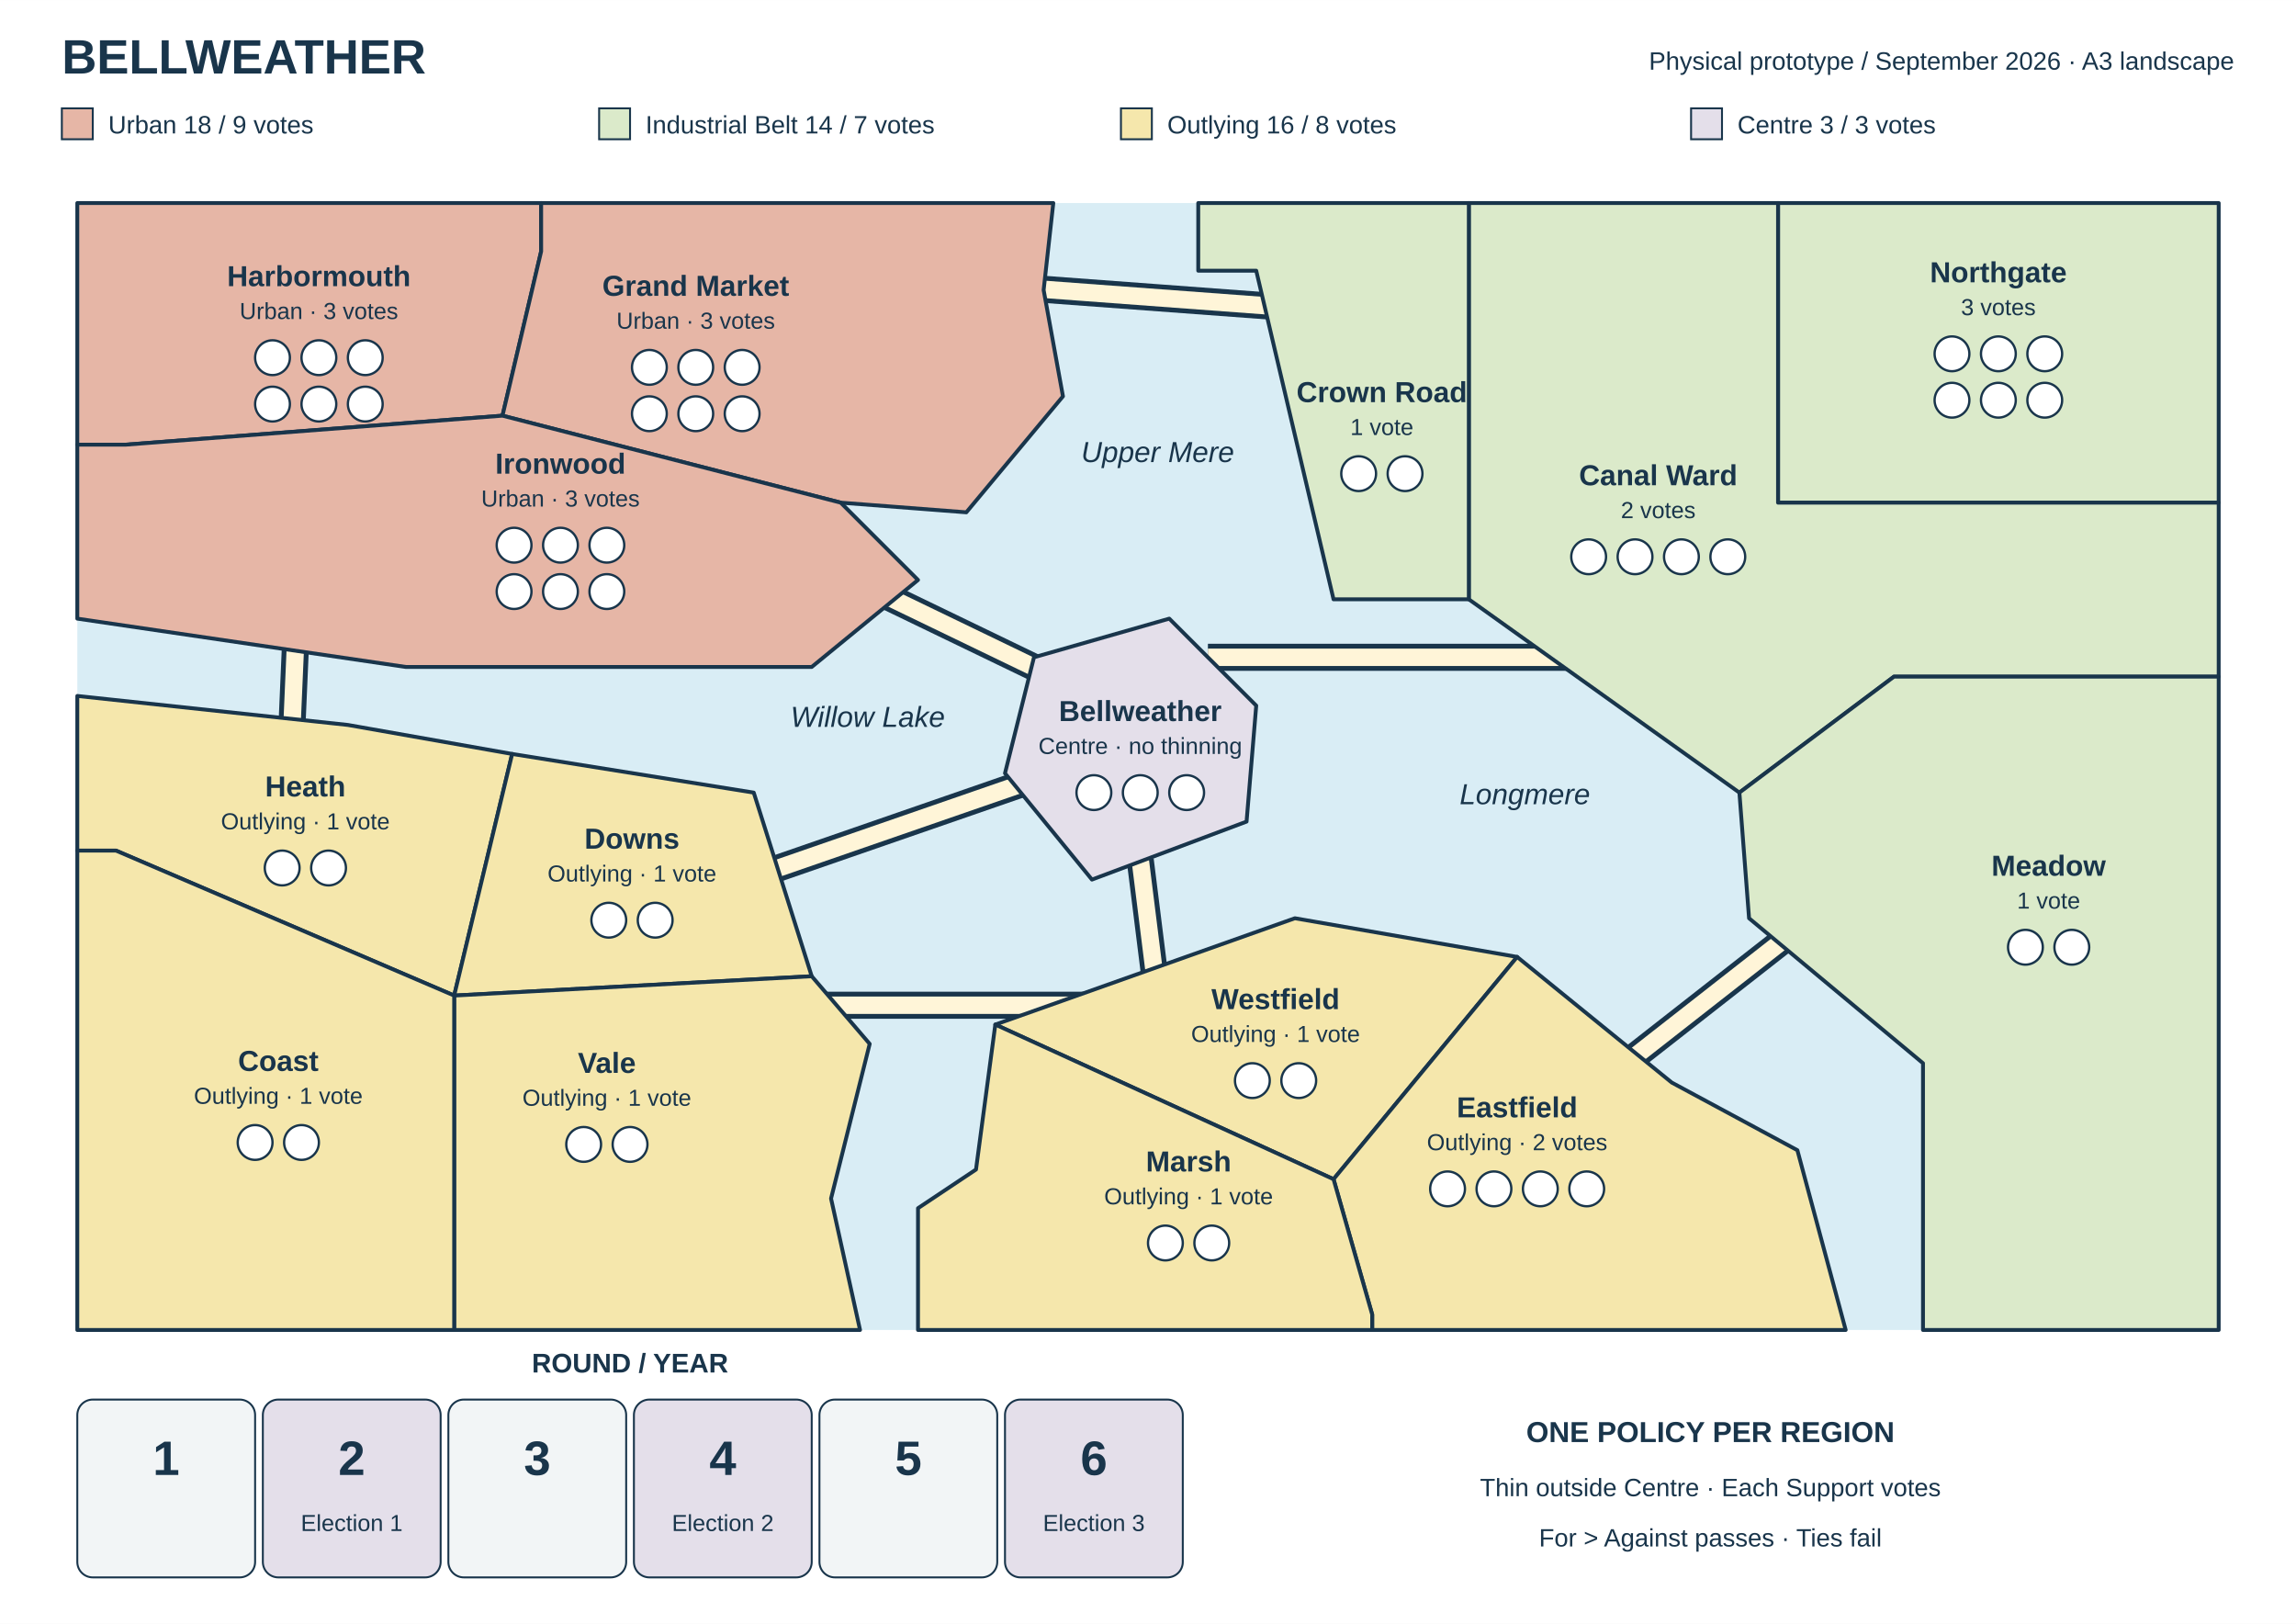
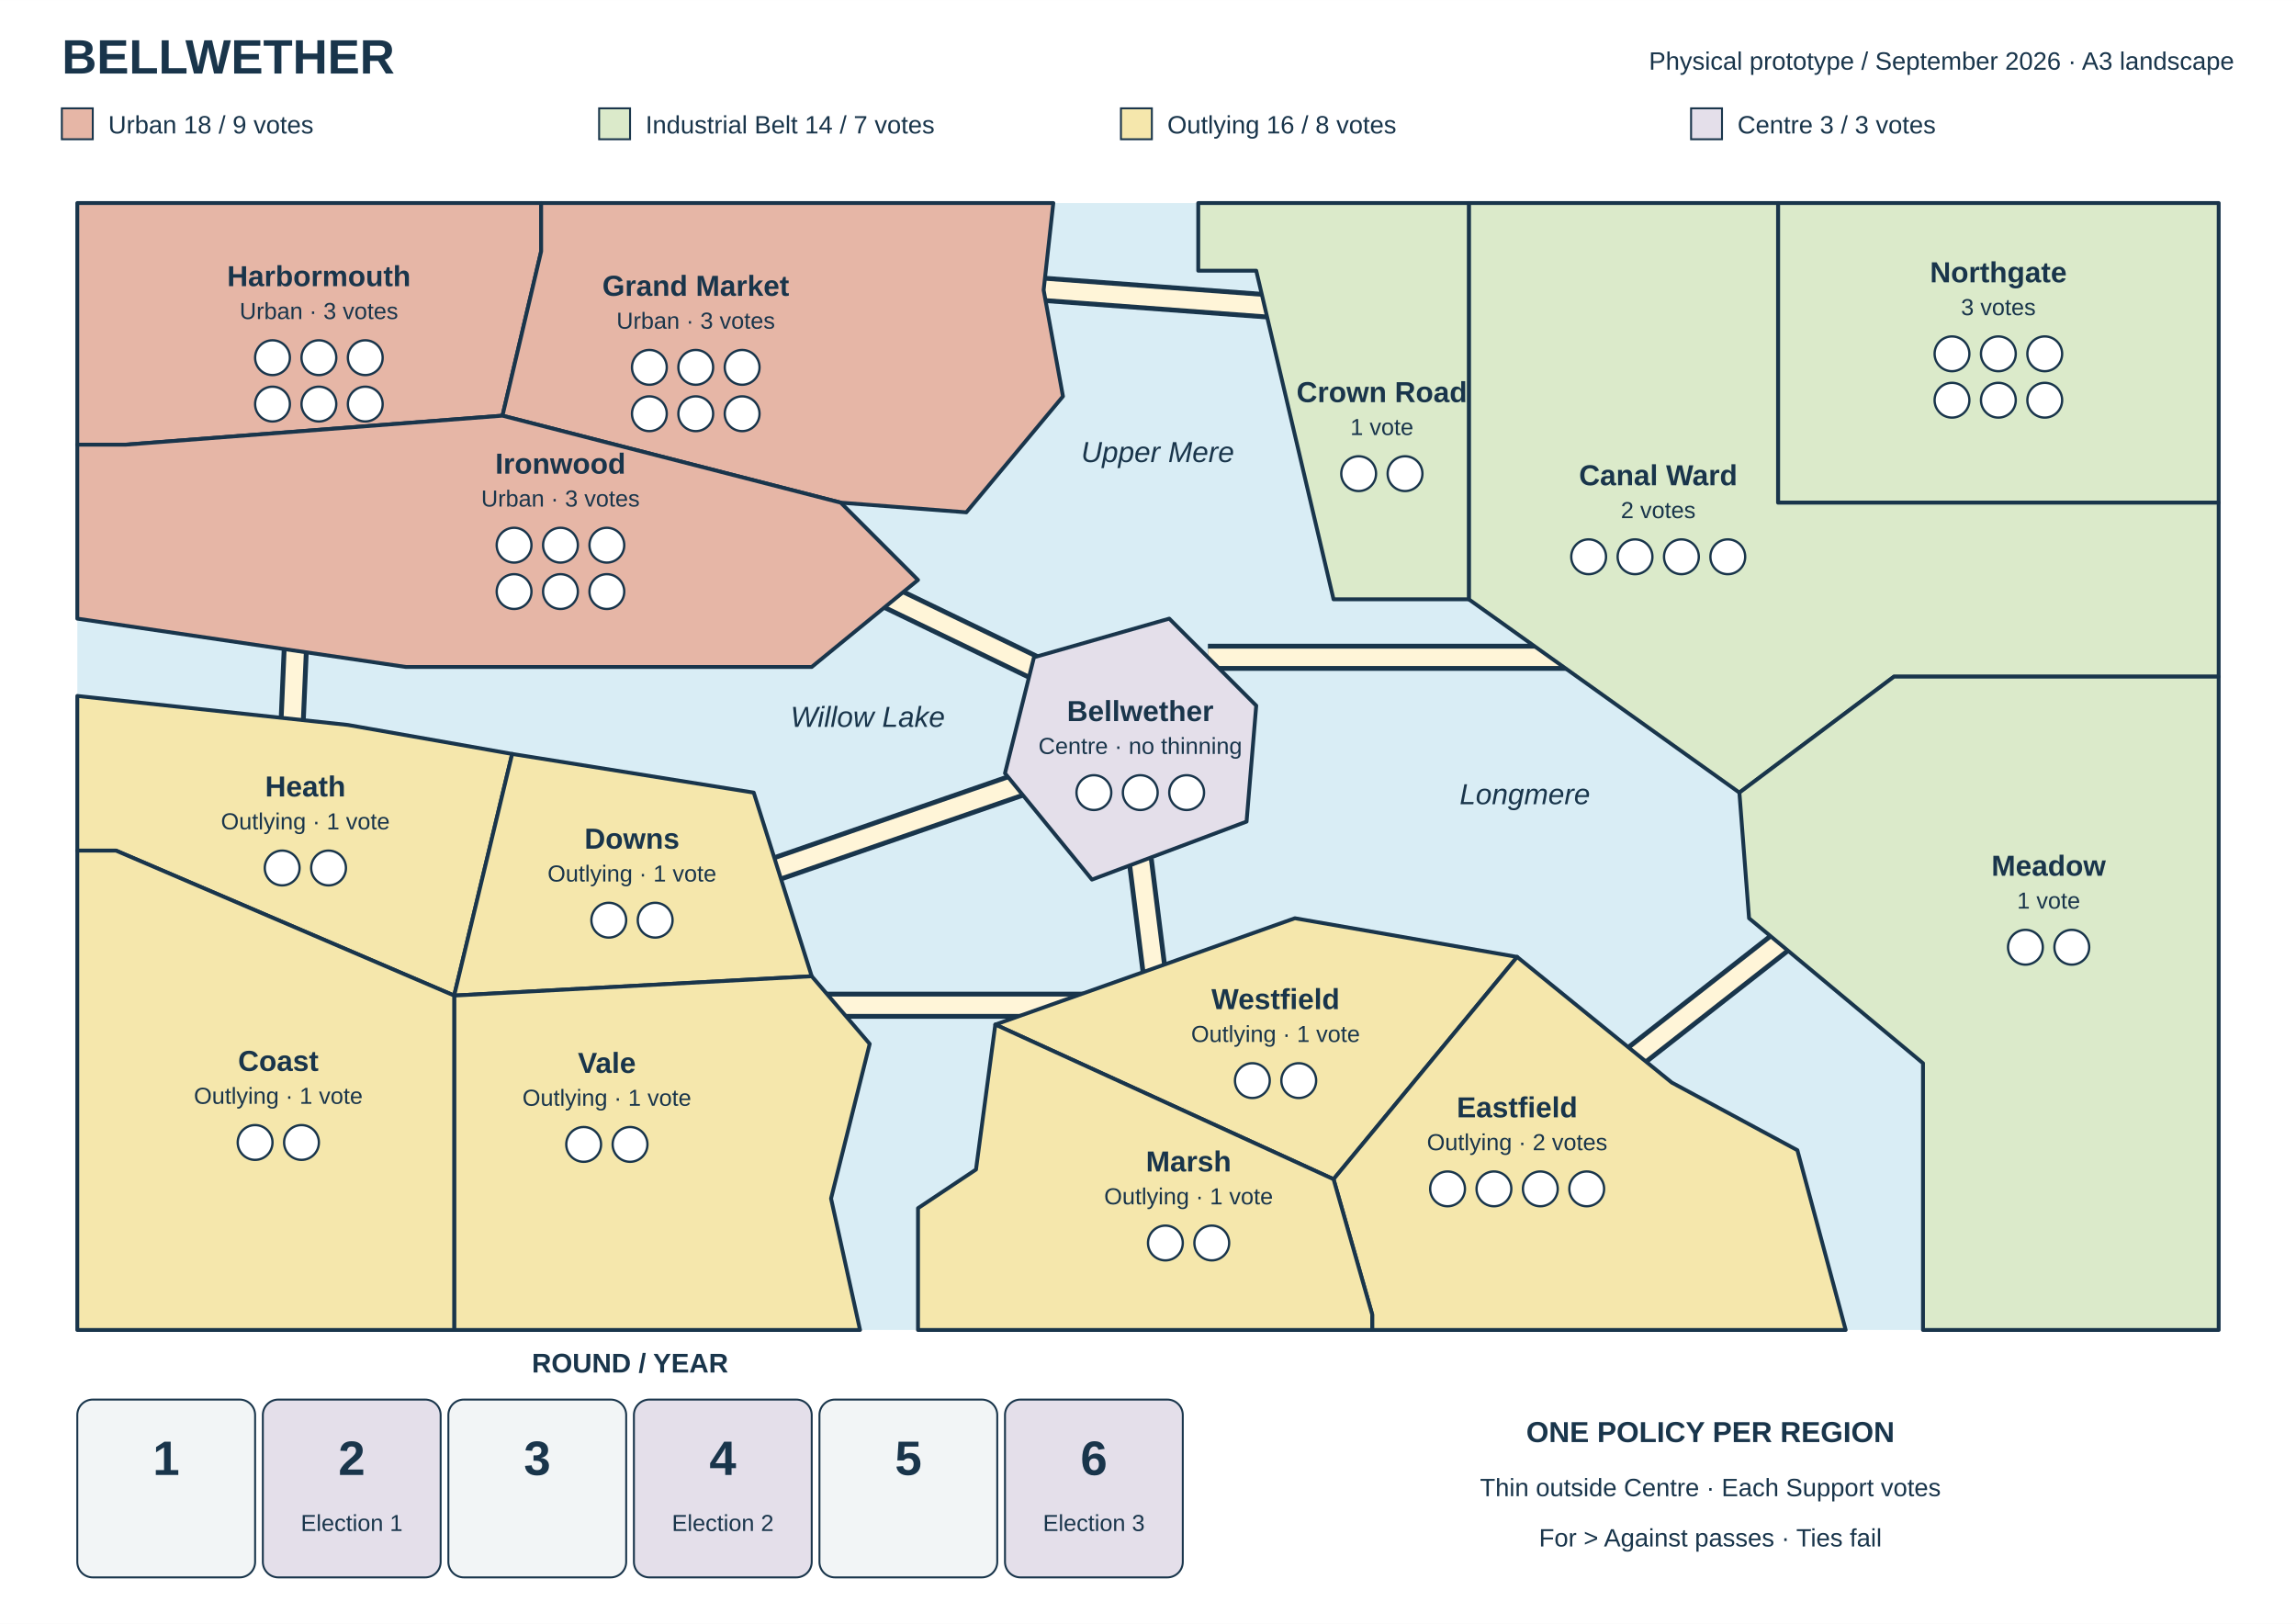
<svg xmlns="http://www.w3.org/2000/svg" width="420mm" height="297mm" viewBox="0 0 1188 840" role="img" aria-labelledby="title desc">
  <style>text{font-family:Arial,sans-serif;fill:#19354b}.name{font-size:15px;font-weight:700}.detail{font-size:12px}</style>
  <rect width="1188" height="840" fill="white" />
-   <text x="32" y="38" font-size="25" font-weight="700">BELLWEATHER</text>
+   <text x="32" y="38" font-size="25" font-weight="700">BELLWETHER</text>
  <text x="1156" y="36" text-anchor="end" font-size="13">Physical prototype / September 2026 · A3 landscape</text>
  <rect x="32" y="56" width="16" height="16" fill="#e6b6a6" stroke="#19354b" />
  <text x="56" y="69" font-size="13">Urban 18 / 9 votes</text>
  <rect x="310" y="56" width="16" height="16" fill="#dbeaca" stroke="#19354b" />
  <text x="334" y="69" font-size="13">Industrial Belt 14 / 7 votes</text>
  <rect x="580" y="56" width="16" height="16" fill="#f5e7ac" stroke="#19354b" />
  <text x="604" y="69" font-size="13">Outlying 16 / 8 votes</text>
  <rect x="875" y="56" width="16" height="16" fill="#e4dfea" stroke="#19354b" />
  <text x="899" y="69" font-size="13">Centre 3 / 3 votes</text>
  <rect x="40" y="105" width="1108" height="583" fill="#d9edf5" />
  <g data-bridge="B-F">
    <path d="M 410,140 L 680,160" stroke="#19354b" stroke-width="14" />
    <path d="M 410,140 L 680,160" stroke="#fff5d8" stroke-width="9" />
  </g>
  <g data-bridge="H-J">
    <path d="M 950,465 L 835,555" stroke="#19354b" stroke-width="14" />
    <path d="M 950,465 L 835,555" stroke="#fff5d8" stroke-width="9" />
  </g>
  <g data-bridge="I-N">
    <path d="M 580,520 L 405,520" stroke="#19354b" stroke-width="14" />
    <path d="M 580,520 L 405,520" stroke="#fff5d8" stroke-width="9" />
  </g>
  <g data-bridge="L-C">
    <path d="M 150,400 L 155,285" stroke="#19354b" stroke-width="14" />
    <path d="M 150,400 L 155,285" stroke="#fff5d8" stroke-width="9" />
  </g>
  <g data-bridge="C-X">
    <path d="M 400,280 L 545,350" stroke="#19354b" stroke-width="14" />
    <path d="M 400,280 L 545,350" stroke="#fff5d8" stroke-width="9" />
  </g>
  <g data-bridge="E-X">
    <path d="M 830,340 L 625,340" stroke="#19354b" stroke-width="14" />
    <path d="M 830,340 L 625,340" stroke="#fff5d8" stroke-width="9" />
  </g>
  <g data-bridge="I-X">
    <path d="M 600,525 L 590,445" stroke="#19354b" stroke-width="14" />
    <path d="M 600,525 L 590,445" stroke="#fff5d8" stroke-width="9" />
  </g>
  <g data-bridge="M-X">
    <path d="M 400,450 L 530,405" stroke="#19354b" stroke-width="14" />
    <path d="M 400,450 L 530,405" stroke="#fff5d8" stroke-width="9" />
  </g>
  <g data-district="A">
    <polygon points="260.0,215.0 65.0,230.0 40.0,230.0 40.0,105.0 280.0,105.0 280.0,130.0" fill="#e6b6a6" stroke="#19354b" stroke-width="2" stroke-linejoin="round" />
    <text class="name" x="165" y="148" text-anchor="middle">Harbormouth</text>
    <text class="detail" x="165" y="165" text-anchor="middle">Urban · 3 votes</text>
    <circle cx="141.0" cy="185" r="9" fill="white" stroke="#19354b" stroke-width="1.2" />
    <circle cx="165.0" cy="185" r="9" fill="white" stroke="#19354b" stroke-width="1.2" />
    <circle cx="189.0" cy="185" r="9" fill="white" stroke="#19354b" stroke-width="1.2" />
    <circle cx="141.0" cy="209" r="9" fill="white" stroke="#19354b" stroke-width="1.2" />
    <circle cx="165.0" cy="209" r="9" fill="white" stroke="#19354b" stroke-width="1.2" />
    <circle cx="189.0" cy="209" r="9" fill="white" stroke="#19354b" stroke-width="1.2" />
  </g>
  <g data-district="B">
    <polygon points="260.0,215.0 280.0,130.0 280.0,105.0 545.0,105.0 540.0,150.0 550.0,205.0 500.0,265.0 435.0,260.0" fill="#e6b6a6" stroke="#19354b" stroke-width="2" stroke-linejoin="round" />
    <text class="name" x="360" y="153" text-anchor="middle">Grand Market</text>
    <text class="detail" x="360" y="170" text-anchor="middle">Urban · 3 votes</text>
    <circle cx="336.0" cy="190" r="9" fill="white" stroke="#19354b" stroke-width="1.2" />
    <circle cx="360.0" cy="190" r="9" fill="white" stroke="#19354b" stroke-width="1.2" />
    <circle cx="384.0" cy="190" r="9" fill="white" stroke="#19354b" stroke-width="1.2" />
    <circle cx="336.0" cy="214" r="9" fill="white" stroke="#19354b" stroke-width="1.2" />
    <circle cx="360.0" cy="214" r="9" fill="white" stroke="#19354b" stroke-width="1.2" />
    <circle cx="384.0" cy="214" r="9" fill="white" stroke="#19354b" stroke-width="1.2" />
  </g>
  <g data-district="C">
    <polygon points="260.0,215.0 435.0,260.0 475.0,300.0 420.0,345.0 210.0,345.0 40.0,320.0 40.0,230.0 65.0,230.0" fill="#e6b6a6" stroke="#19354b" stroke-width="2" stroke-linejoin="round" />
    <text class="name" x="290" y="245" text-anchor="middle">Ironwood</text>
    <text class="detail" x="290" y="262" text-anchor="middle">Urban · 3 votes</text>
    <circle cx="266.0" cy="282" r="9" fill="white" stroke="#19354b" stroke-width="1.2" />
    <circle cx="290.0" cy="282" r="9" fill="white" stroke="#19354b" stroke-width="1.2" />
    <circle cx="314.0" cy="282" r="9" fill="white" stroke="#19354b" stroke-width="1.2" />
    <circle cx="266.0" cy="306" r="9" fill="white" stroke="#19354b" stroke-width="1.2" />
    <circle cx="290.0" cy="306" r="9" fill="white" stroke="#19354b" stroke-width="1.2" />
    <circle cx="314.0" cy="306" r="9" fill="white" stroke="#19354b" stroke-width="1.2" />
  </g>
  <g data-district="D">
    <polygon points="920.0,105.0 1148.0,105.0 1148.0,260.0 920.0,260.0" fill="#dbeaca" stroke="#19354b" stroke-width="2" stroke-linejoin="round" />
    <text class="name" x="1034" y="146" text-anchor="middle">Northgate</text>
    <text class="detail" x="1034" y="163" text-anchor="middle">3 votes</text>
    <circle cx="1010.0" cy="183" r="9" fill="white" stroke="#19354b" stroke-width="1.2" />
    <circle cx="1034.0" cy="183" r="9" fill="white" stroke="#19354b" stroke-width="1.2" />
    <circle cx="1058.0" cy="183" r="9" fill="white" stroke="#19354b" stroke-width="1.2" />
    <circle cx="1010.0" cy="207" r="9" fill="white" stroke="#19354b" stroke-width="1.2" />
    <circle cx="1034.0" cy="207" r="9" fill="white" stroke="#19354b" stroke-width="1.2" />
    <circle cx="1058.0" cy="207" r="9" fill="white" stroke="#19354b" stroke-width="1.2" />
  </g>
  <g data-district="E">
    <polygon points="760.0,105.0 920.0,105.0 920.0,260.0 1148.0,260.0 1148.0,350.0 980.0,350.0 900.0,410.0 760.0,310.0" fill="#dbeaca" stroke="#19354b" stroke-width="2" stroke-linejoin="round" />
    <text class="name" x="858" y="251" text-anchor="middle">Canal Ward</text>
    <text class="detail" x="858" y="268" text-anchor="middle">2 votes</text>
    <circle cx="822.0" cy="288" r="9" fill="white" stroke="#19354b" stroke-width="1.2" />
    <circle cx="846.0" cy="288" r="9" fill="white" stroke="#19354b" stroke-width="1.2" />
    <circle cx="870.0" cy="288" r="9" fill="white" stroke="#19354b" stroke-width="1.2" />
    <circle cx="894.0" cy="288" r="9" fill="white" stroke="#19354b" stroke-width="1.2" />
  </g>
  <g data-district="F">
    <polygon points="620.0,105.0 760.0,105.0 760.0,310.0 690.0,310.0 650.0,140.0 620.0,140.0" fill="#dbeaca" stroke="#19354b" stroke-width="2" stroke-linejoin="round" />
    <text class="name" x="715" y="208" text-anchor="middle">Crown Road</text>
    <text class="detail" x="715" y="225" text-anchor="middle">1 vote</text>
    <circle cx="703.0" cy="245" r="9" fill="white" stroke="#19354b" stroke-width="1.2" />
    <circle cx="727.0" cy="245" r="9" fill="white" stroke="#19354b" stroke-width="1.2" />
  </g>
  <g data-district="H">
    <polygon points="980.0,350.0 1148.0,350.0 1148.0,688.0 995.0,688.0 995.0,550.0 905.0,475.0 900.0,410.0" fill="#dbeaca" stroke="#19354b" stroke-width="2" stroke-linejoin="round" />
    <text class="name" x="1060" y="453" text-anchor="middle">Meadow</text>
    <text class="detail" x="1060" y="470" text-anchor="middle">1 vote</text>
    <circle cx="1048.0" cy="490" r="9" fill="white" stroke="#19354b" stroke-width="1.2" />
    <circle cx="1072.0" cy="490" r="9" fill="white" stroke="#19354b" stroke-width="1.2" />
  </g>
  <g data-district="I">
    <polygon points="690.0,610.0 515.0,530.0 670.0,475.0 785.0,495.0" fill="#f5e7ac" stroke="#19354b" stroke-width="2" stroke-linejoin="round" />
    <text class="name" x="660" y="522" text-anchor="middle">Westfield</text>
    <text class="detail" x="660" y="539" text-anchor="middle">Outlying · 1 vote</text>
    <circle cx="648.0" cy="559" r="9" fill="white" stroke="#19354b" stroke-width="1.2" />
    <circle cx="672.0" cy="559" r="9" fill="white" stroke="#19354b" stroke-width="1.2" />
  </g>
  <g data-district="J">
    <polygon points="690.0,610.0 785.0,495.0 865.0,560.0 930.0,595.0 955.0,688.0 710.0,688.0 710.0,680.0" fill="#f5e7ac" stroke="#19354b" stroke-width="2" stroke-linejoin="round" />
    <text class="name" x="785" y="578" text-anchor="middle">Eastfield</text>
    <text class="detail" x="785" y="595" text-anchor="middle">Outlying · 2 votes</text>
    <circle cx="749.0" cy="615" r="9" fill="white" stroke="#19354b" stroke-width="1.2" />
    <circle cx="773.0" cy="615" r="9" fill="white" stroke="#19354b" stroke-width="1.2" />
    <circle cx="797.0" cy="615" r="9" fill="white" stroke="#19354b" stroke-width="1.2" />
    <circle cx="821.0" cy="615" r="9" fill="white" stroke="#19354b" stroke-width="1.2" />
  </g>
  <g data-district="K">
    <polygon points="690.0,610.0 710.0,680.0 710.0,688.0 475.0,688.0 475.0,625.0 505.0,605.0 515.0,530.0" fill="#f5e7ac" stroke="#19354b" stroke-width="2" stroke-linejoin="round" />
    <text class="name" x="615" y="606" text-anchor="middle">Marsh</text>
    <text class="detail" x="615" y="623" text-anchor="middle">Outlying · 1 vote</text>
    <circle cx="603.0" cy="643" r="9" fill="white" stroke="#19354b" stroke-width="1.2" />
    <circle cx="627.0" cy="643" r="9" fill="white" stroke="#19354b" stroke-width="1.2" />
  </g>
  <g data-district="L">
    <polygon points="235.0,515.0 60.0,440.0 40.0,440.0 40.0,360.0 180.0,375.0 265.0,390.0" fill="#f5e7ac" stroke="#19354b" stroke-width="2" stroke-linejoin="round" />
    <text class="name" x="158" y="412" text-anchor="middle">Heath</text>
    <text class="detail" x="158" y="429" text-anchor="middle">Outlying · 1 vote</text>
    <circle cx="146.0" cy="449" r="9" fill="white" stroke="#19354b" stroke-width="1.2" />
    <circle cx="170.0" cy="449" r="9" fill="white" stroke="#19354b" stroke-width="1.2" />
  </g>
  <g data-district="M">
    <polygon points="235.0,515.0 265.0,390.0 390.0,410.0 420.0,505.0" fill="#f5e7ac" stroke="#19354b" stroke-width="2" stroke-linejoin="round" />
    <text class="name" x="327" y="439" text-anchor="middle">Downs</text>
    <text class="detail" x="327" y="456" text-anchor="middle">Outlying · 1 vote</text>
    <circle cx="315.0" cy="476" r="9" fill="white" stroke="#19354b" stroke-width="1.2" />
    <circle cx="339.0" cy="476" r="9" fill="white" stroke="#19354b" stroke-width="1.2" />
  </g>
  <g data-district="N">
    <polygon points="235.0,515.0 420.0,505.0 450.0,540.0 430.0,620.0 445.0,688.0 235.0,688.0 235.0,665.0" fill="#f5e7ac" stroke="#19354b" stroke-width="2" stroke-linejoin="round" />
    <text class="name" x="314" y="555" text-anchor="middle">Vale</text>
    <text class="detail" x="314" y="572" text-anchor="middle">Outlying · 1 vote</text>
    <circle cx="302.0" cy="592" r="9" fill="white" stroke="#19354b" stroke-width="1.2" />
    <circle cx="326.0" cy="592" r="9" fill="white" stroke="#19354b" stroke-width="1.2" />
  </g>
  <g data-district="O">
    <polygon points="235.0,515.0 235.0,665.0 235.0,688.0 40.0,688.0 40.0,440.0 60.0,440.0" fill="#f5e7ac" stroke="#19354b" stroke-width="2" stroke-linejoin="round" />
    <text class="name" x="144" y="554" text-anchor="middle">Coast</text>
    <text class="detail" x="144" y="571" text-anchor="middle">Outlying · 1 vote</text>
    <circle cx="132.0" cy="591" r="9" fill="white" stroke="#19354b" stroke-width="1.2" />
    <circle cx="156.0" cy="591" r="9" fill="white" stroke="#19354b" stroke-width="1.2" />
  </g>
  <g data-district="X">
    <polygon points="535.0,340.0 605.0,320.0 650.0,365.0 645.0,425.0 565.0,455.0 520.0,400.0" fill="#e4dfea" stroke="#19354b" stroke-width="2" stroke-linejoin="round" />
-     <text class="name" x="590" y="373" text-anchor="middle">Bellweather</text>
+     <text class="name" x="590" y="373" text-anchor="middle">Bellwether</text>
    <text class="detail" x="590" y="390" text-anchor="middle">Centre · no thinning</text>
    <circle cx="566.0" cy="410" r="9" fill="white" stroke="#19354b" stroke-width="1.2" />
    <circle cx="590.0" cy="410" r="9" fill="white" stroke="#19354b" stroke-width="1.2" />
    <circle cx="614.0" cy="410" r="9" fill="white" stroke="#19354b" stroke-width="1.2" />
  </g>
  <text x="599" y="239" text-anchor="middle" font-size="15" font-style="italic" fill="#355564">Upper Mere</text>
  <text x="449" y="376" text-anchor="middle" font-size="15" font-style="italic" fill="#355564">Willow Lake</text>
  <text x="789" y="416" text-anchor="middle" font-size="15" font-style="italic" fill="#355564">Longmere</text>
  <g font-family="Arial,sans-serif" fill="#19354b" text-anchor="middle">
    <text x="326" y="710" font-size="14" font-weight="700">ROUND / YEAR</text>
    <rect x="40" y="724" width="92" height="92" rx="8" fill="#f2f5f6" stroke="#19354b" />
    <text x="86" y="763" font-size="25" font-weight="700">1</text>
    <rect x="136" y="724" width="92" height="92" rx="8" fill="#e4dfea" stroke="#19354b" />
    <text x="182" y="763" font-size="25" font-weight="700">2</text>
    <text x="182" y="792" font-size="12">Election 1</text>
    <rect x="232" y="724" width="92" height="92" rx="8" fill="#f2f5f6" stroke="#19354b" />
    <text x="278" y="763" font-size="25" font-weight="700">3</text>
    <rect x="328" y="724" width="92" height="92" rx="8" fill="#e4dfea" stroke="#19354b" />
    <text x="374" y="763" font-size="25" font-weight="700">4</text>
    <text x="374" y="792" font-size="12">Election 2</text>
    <rect x="424" y="724" width="92" height="92" rx="8" fill="#f2f5f6" stroke="#19354b" />
    <text x="470" y="763" font-size="25" font-weight="700">5</text>
    <rect x="520" y="724" width="92" height="92" rx="8" fill="#e4dfea" stroke="#19354b" />
    <text x="566" y="763" font-size="25" font-weight="700">6</text>
    <text x="566" y="792" font-size="12">Election 3</text>
    <text x="885" y="746" font-size="15" font-weight="700">ONE POLICY PER REGION</text>
    <text x="885" y="774" font-size="13">Thin outside Centre · Each Support votes</text>
    <text x="885" y="800" font-size="13">For &gt; Against passes · Ties fail</text>
  </g>
</svg>
